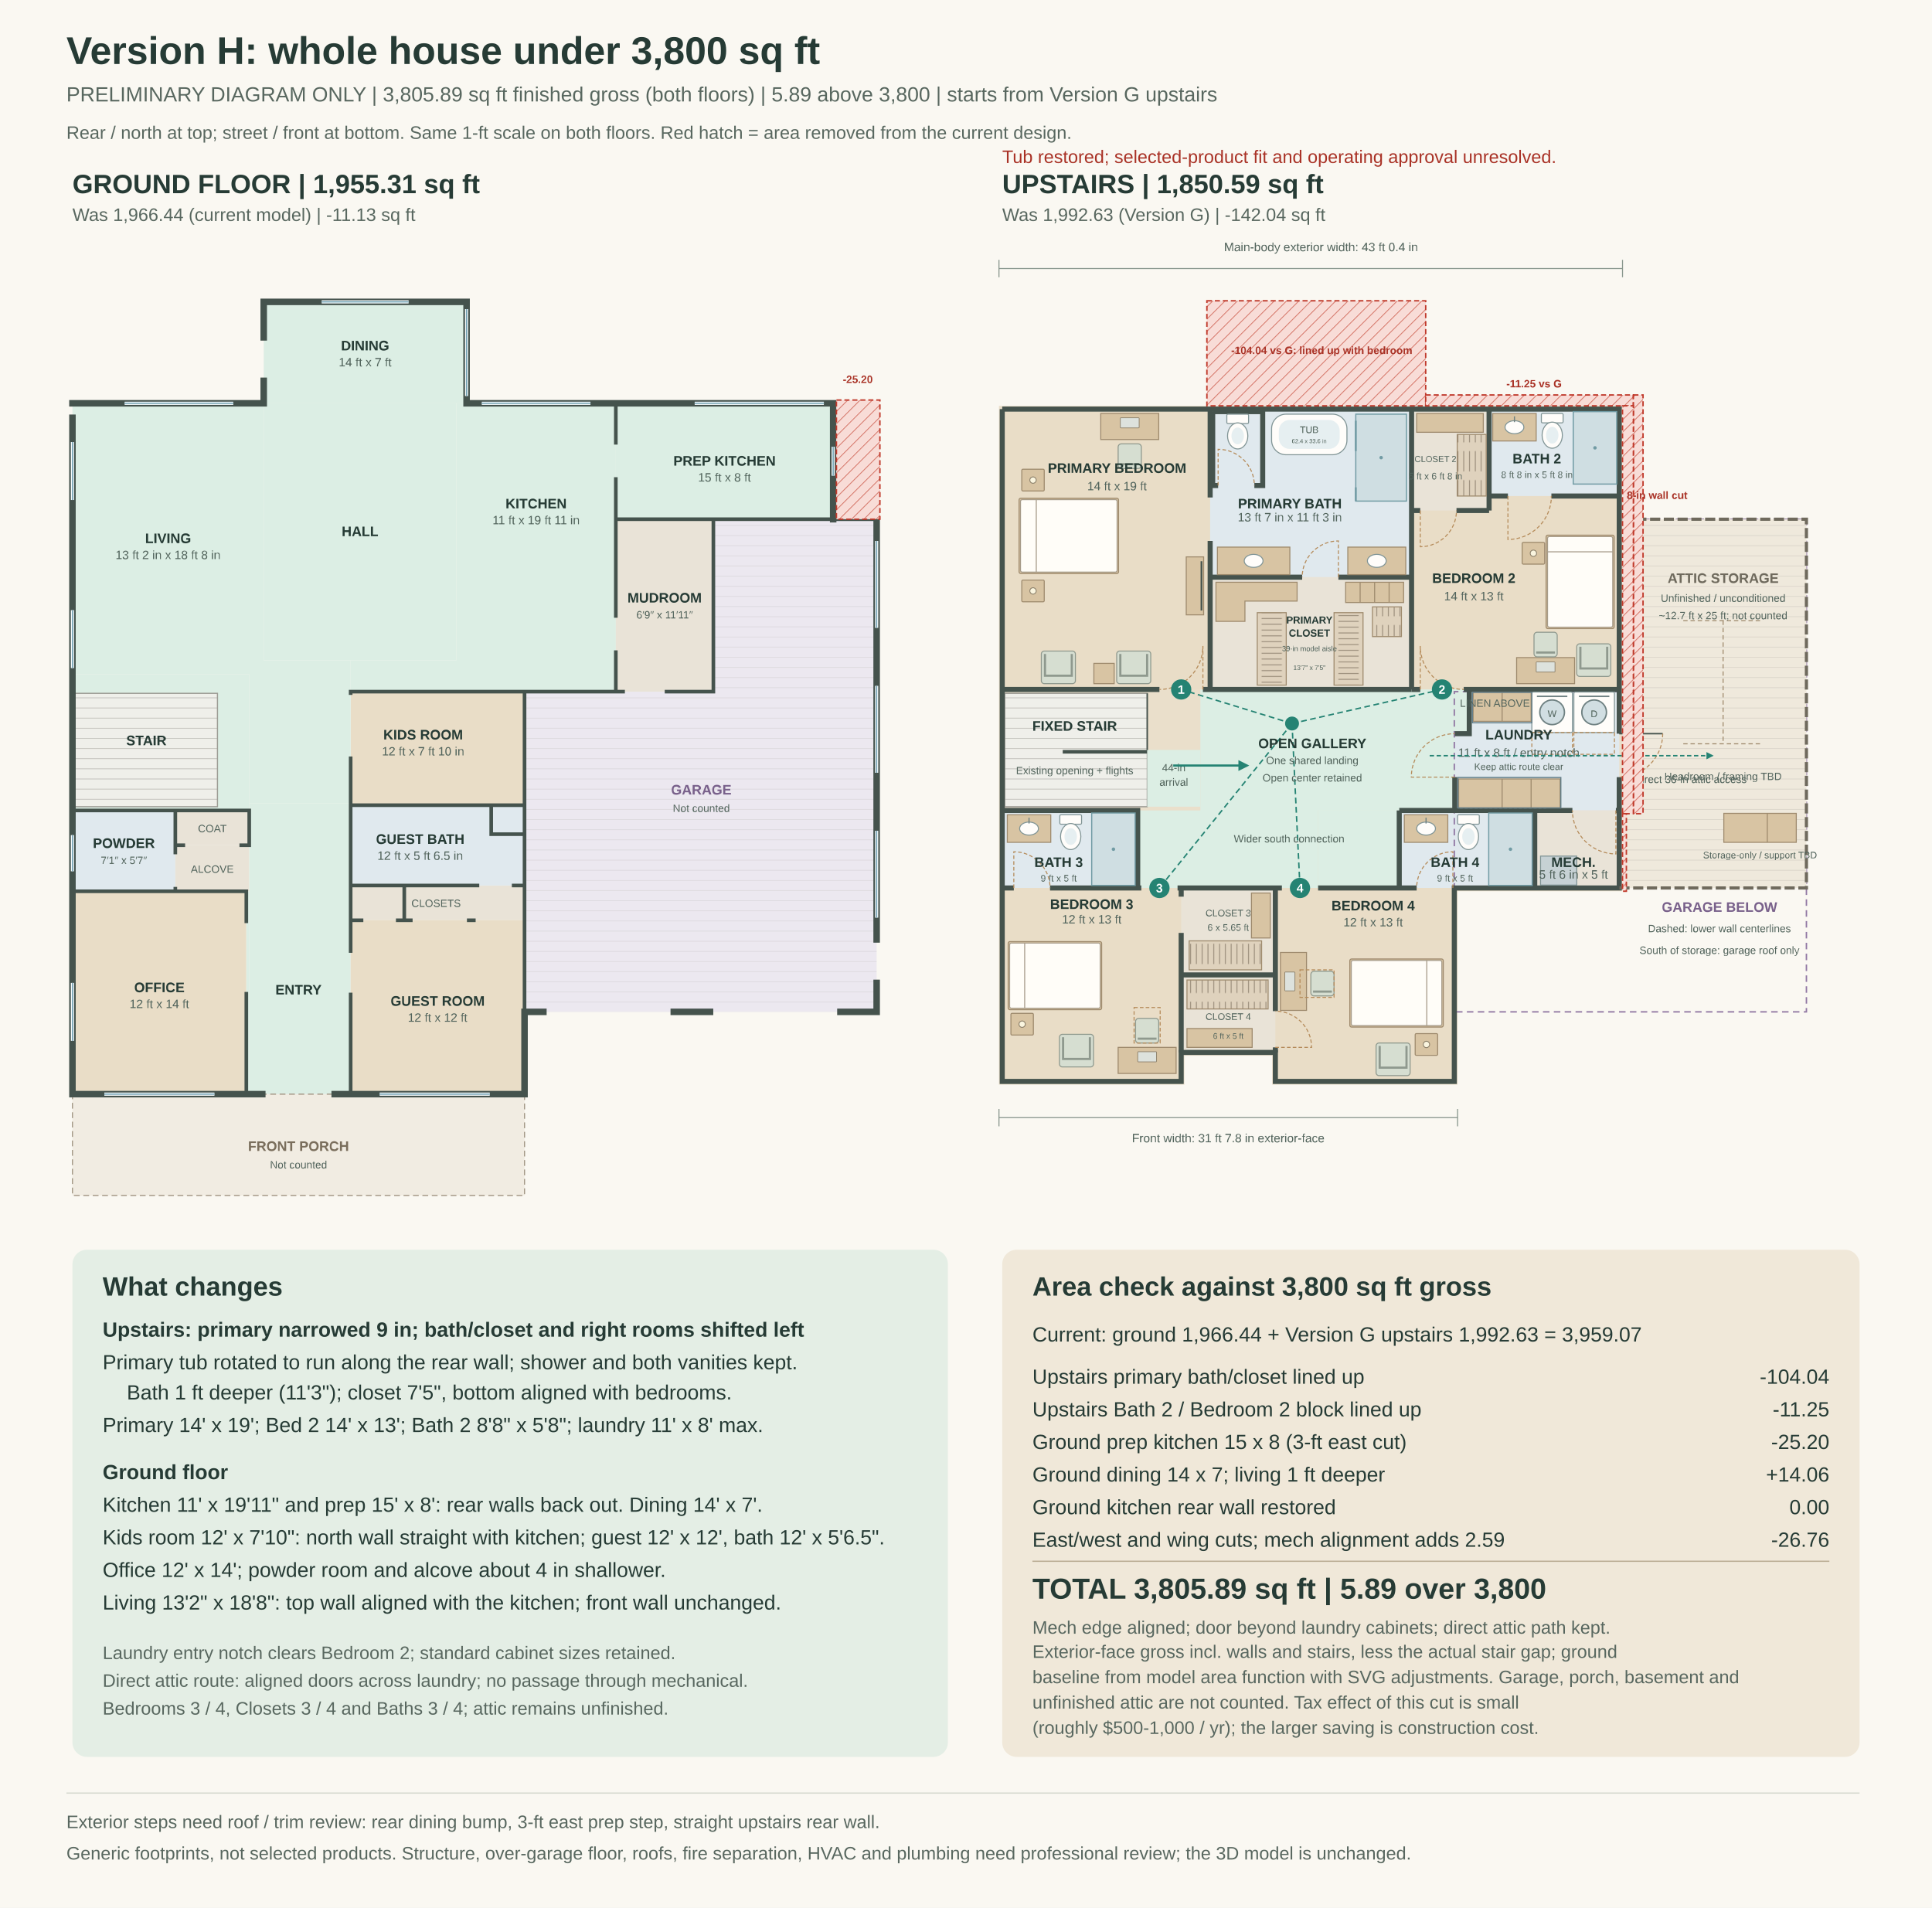
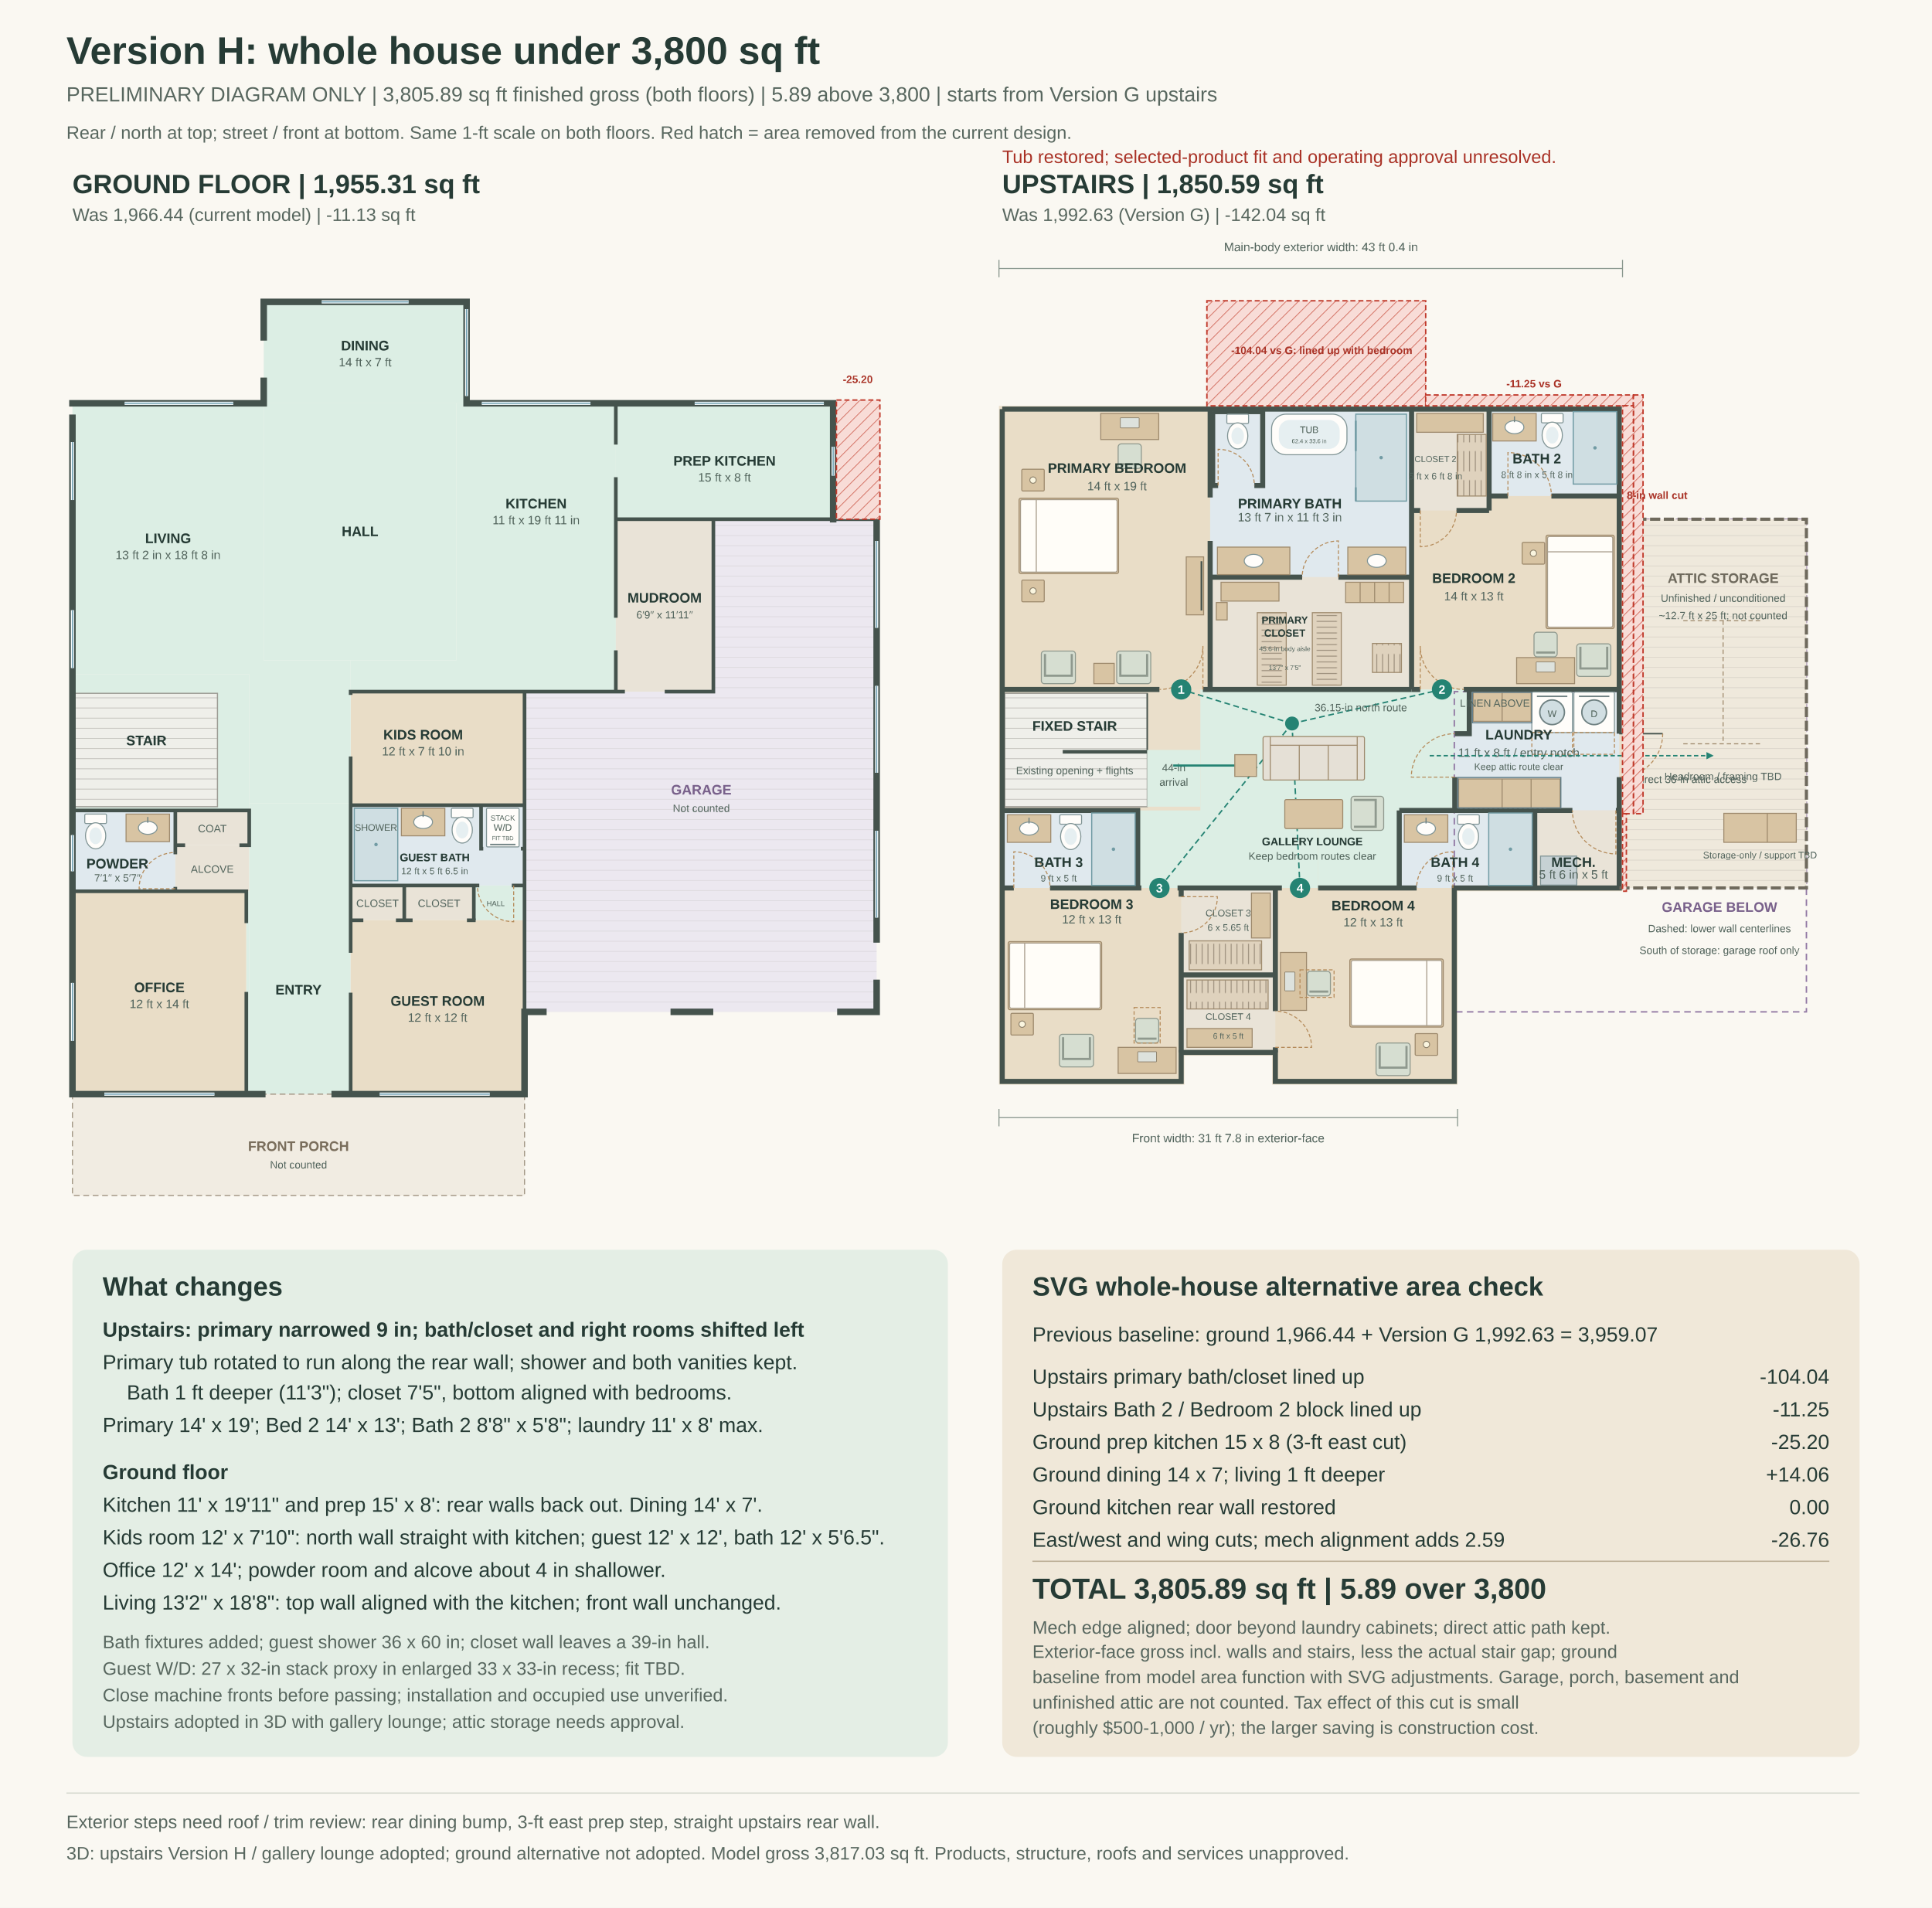
<svg xmlns="http://www.w3.org/2000/svg" width="1600" height="1580" viewBox="0 0 1600 1580" style="width:100%;height:auto;display:block" role="img" aria-labelledby="title desc">
  <defs>
    <pattern id="stairHatch" width="0.7" height="0.7" patternUnits="userSpaceOnUse">
      <path d="M0 0H0.7" stroke="#9c9b94" stroke-width="0.05" />
    </pattern>
    <marker id="arrow" viewBox="0 0 10 10" refX="8" refY="5" markerWidth="5" markerHeight="5" orient="auto-start-reverse">
      <path d="M0 0L10 5L0 10Z" fill="#258373" />
    </marker>
    <g id="nightstand">
      <rect width="1.55" height="1.5" rx=".08" class="cabinet" />
      <circle cx=".775" cy=".75" r=".22" fill="#faf5df" stroke="#8c806a" stroke-width=".06" />
    </g>
    <g id="desk">
      <rect width="4" height="1.8" class="cabinet" />
      <rect x="1.35" y=".3" width="1.3" height=".7" rx=".04" fill="#dde2dd" stroke="#8c806a" stroke-width=".05" />
    </g>
    <g id="desk-chair">
      <rect width="1.6" height="1.7" rx=".22" class="seat" />
      <path d="M.15 1.4H1.45" stroke="#8f998e" stroke-width=".15" />
    </g>
    <g id="lounge">
      <rect width="2.35" height="2.25" rx=".2" class="seat" />
      <path d="M.25 .2V1.7H2.1V.2M.25 1.7H2.1" fill="none" stroke="#8f998e" stroke-width=".15" />
    </g>
    <g id="toilet">
      <rect x=".05" width="1.5" height=".65" rx=".08" class="fixture" />
      <ellipse cx=".8" cy="1.5" rx=".7" ry=".9" class="fixture" />
      <ellipse cx=".8" cy="1.5" rx=".43" ry=".58" fill="#e6eff1" />
    </g>
    <g id="vanity">
      <rect width="3" height="1.9" class="cabinet" />
      <ellipse cx="1.5" cy=".95" rx=".65" ry=".45" class="fixture" />
      <path d="M1.5 .2V.6" stroke="#6f8182" stroke-width=".08" />
    </g>
    <g id="machine">
      <rect width="2.8" height="2.8" rx=".1" class="fixture" />
      <circle cx="1.4" cy="1.4" r=".85" fill="#d1dee2" stroke="#6f8182" stroke-width=".1" />
      <path d="M.35 .3H2.45" stroke="#6f8182" stroke-width=".1" />
    </g>
    <pattern id="hanging" width=".4" height="2" patternUnits="userSpaceOnUse">
      <rect width=".4" height="2" fill="#dfd2bd" />
      <path d="M.2 .3V1.7" stroke="#a19481" stroke-width=".07" />
    </pattern>
    <pattern id="removedHatch" width="0.6" height="0.6" patternUnits="userSpaceOnUse" patternTransform="rotate(45)">
      <rect width="0.6" height="0.6" fill="#f8dcd7" />
      <path d="M0 0V0.6" stroke="#d98276" stroke-width="0.12" />
    </pattern>
    <style>
      text { font-family: Arial, Helvetica, sans-serif; fill: #263b35; }
      .heading { font-size: 32px; font-weight: 700; }
      .sub { font-size: 17px; fill: #58675f; }
      .panel-heading { font-size: 22px; font-weight: 700; }
      .body { font-size: 17px; }
      .small { font-size: 15px; fill: #58675f; }
      .room { font-size: 0.95px; font-weight: 700; text-anchor: middle; }
      .size { font-size: 0.83px; text-anchor: middle; fill: #52645c; }
      .tiny { font-size: 0.73px; text-anchor: middle; fill: #52645c; }
      .wall { fill: none; stroke: #45534d; stroke-width: 0.35; stroke-linecap: butt; stroke-linejoin: miter; }
      .sightline { fill: none; stroke: #258373; stroke-width: 0.1; stroke-dasharray: 0.4 0.24; }
      .bed { fill: #fffdf8; stroke: #a69b89; stroke-width: 0.07; }
      .door-number { font-size: 0.85px; text-anchor: middle; fill: white; font-weight: 700; }
      .cabinet { fill: #d8c4a3; stroke: #9e8a6d; stroke-width: .07; }
      .seat { fill: #d6ded1; stroke: #8f998e; stroke-width: .07; }
      .fixture { fill: #fffdfa; stroke: #819596; stroke-width: .07; }
      .shower { fill: #cfdee2; stroke: #719ba4; stroke-width: .08; }
      .operation { fill: none; stroke: #b58b5a; stroke-width: .07; stroke-dasharray: .25 .15; }
      .furniture-note { font-size: .65px; text-anchor: middle; fill: #52645c; }
      .overhead { fill: none; stroke: #637e89; stroke-width: .09; stroke-dasharray: .2 .14; }
    </style>
  </defs>
  <rect width="1600" height="1580" fill="#faf8f2" />
  <text x="55" y="53" class="heading">Version H: whole house under 3,800 sq ft</text>
  <text x="55" y="84" class="sub">PRELIMINARY DIAGRAM ONLY | 3,805.89 sq ft finished gross (both floors) | 5.89 above 3,800 | starts from Version G upstairs</text>
  <text x="55" y="115" class="small">Rear / north at top; street / front at bottom. Same 1-ft scale on both floors. Red hatch = area removed from the current design.</text>
  <text x="60" y="160" class="panel-heading">GROUND FLOOR  |  1,955.31 sq ft</text>
  <text x="60" y="183" class="small">Was 1,966.44 (current model)  |  -11.13 sq ft</text>
  <text x="830" y="160" class="panel-heading">UPSTAIRS  |  1,850.59 sq ft</text>
  <text x="830" y="183" class="small">Was 1,992.63 (Version G)  |  -142.04 sq ft</text>
  <text x="830" y="135" class="small" style="fill:#a93226">Tub restored; selected-product fit and operating approval unresolved.</text>
  <g transform="translate(60 250) scale(12)">
    <path d="M-0.225 6.775H12.975V-0.225H27.425V6.775H52.725V14.775H55.725V49.225H31.425V54.904H-0.225Z" fill="none" />
    <rect x="0" y="7" width="13.2" height="18.7" fill="#dceee4" />
    <rect x="13.2" y="0" width="14" height="7" fill="#dceee4" />
    <rect x="13.2" y="7" width="13.3" height="17.737" fill="#dceee4" />
    <rect x="26.5" y="7" width="11" height="19.9" fill="#dceee4" />
    <rect x="37.5" y="7" width="15" height="8" fill="#dceee4" />
    <rect x="37.5" y="15" width="6.733" height="11.9" fill="#e9e3d7" />
    <rect x="19.2" y="26.9" width="12" height="7.837" fill="#e9ddc7" />
    <rect x="0" y="35.1" width="7.1" height="5.579" fill="#e0e9ee" />
    <rect x="7.1" y="35.1" width="5.1" height="2.4" fill="#e9e3d7" />
    <rect x="7.1" y="37.5" width="5.1" height="3.179" fill="#e9e3d7" />
    <rect x="0" y="40.679" width="12" height="14" fill="#e9ddc7" />
    <rect x="12" y="40.679" width="0.2" height="14" fill="#dceee4" />
    <rect x="12.2" y="34.6" width="7" height="20.079" fill="#dceee4" />
-     <rect x="19.2" y="40.279" width="12" height="2.4" fill="#e9e3d7" />
+     <rect x="19.2" y="40.279" width="8.5" height="2.4" fill="#e9e3d7" />
+     <rect id="guest-bath-hall-floor" x="27.7" y="40.279" width="3.5" height="2.4" fill="#dceee4" />
    <rect x="19.2" y="34.737" width="12" height="5.543" fill="#e0e9ee" />
    <rect x="19.2" y="42.679" width="12" height="12" fill="#e9ddc7" />
    <path d="M44.233 15H55.5V49H31.2V26.9H44.233Z" fill="#ece8f0" />
    <path d="M44.233 15H55.5V49H31.2V26.9H44.233Z" fill="url(#stairHatch)" opacity=".35" />
    <rect x="0" y="54.679" width="31.2" height="7" fill="#f1ece2" stroke="#a69b89" stroke-width=".08" stroke-dasharray=".4 .25" />
    <rect x="19.2" y="24.737" width="12" height="2.163" fill="#dceee4" />
    <rect x="0" y="25.7" width="12.2" height="9.4" fill="#dceee4" />
    <rect x="12.2" y="24.737" width="7.0" height="9.863" fill="#dceee4" />
    <rect x="0.175" y="27.017" width="9.833" height="7.825" fill="#efefea" stroke="#9c9b94" stroke-width="0.08" />
    <rect x="0.175" y="27.017" width="9.833" height="7.825" fill="url(#stairHatch)" />
    <path d="M0 7L13.2 7M13.2 0L13.2 2.45M13.2 5.45L13.2 7M13.2 0L27.2 0M27.2 0L27.2 7M27.2 7L52.5 7M52.5 7L52.5 15M55.5 15L55.5 44M55.5 47L55.5 49M31.2 49L32.5 49M41.5 49L44 49M53 49L55.5 49M31.2 49L31.2 54.679M0 8L0 54.679M0 54.679L13.1 54.679M18.1 54.679L31.2 54.679" fill="none" stroke="#45534d" stroke-width=".45" stroke-linecap="square" />
-     <path d="M19.2 26.9L37.5 26.9M19.2 26.9L19.2 27M19.2 31.5L19.2 34.737M0 35.1L12.2 35.1M7.1 35.1L7.1 38M7.1 40.5L7.1 40.679M7.1 37.5L7.65 37.5M11.65 37.5L12.2 37.5M12.2 35.1L12.2 37.5M12 40.679L12 42.75M12 47.75L12 54.679M0 40.679L12 40.679M19.2 34.737L31.2 34.737M19.2 34.737L19.2 44.8M19.2 47.8L19.2 54.679M19.2 42.679L19.95 42.679M22.45 42.679L23.35 42.679M27.35 42.679L27.7 42.679M22.9 40.279L22.9 42.679M19.2 40.279L27.95 40.279M30.45 40.279L31.2 40.279M28.9 34.737L28.9 36.737M28.9 36.737L31.2 36.737M31.2 34.6L31.2 49M31.2 26.9L31.2 34.6M37.5 7L37.5 9.725M37.5 12.225L37.5 21.675M37.5 24.175L37.5 25.3M37.5 25.3L37.5 26.9M37.5 15L44.233 15M44.233 15L55.5 15M44.233 15L44.233 26.9M37.5 26.9L38 26.9M41 26.9L44.233 26.9M52.5 15L55.5 15" fill="none" stroke="#45534d" stroke-width=".25" stroke-linecap="square" />
+     <path d="M19.2 26.9L37.5 26.9M19.2 26.9L19.2 27M19.2 31.5L19.2 34.737M0 35.1L12.2 35.1M7.1 35.1L7.1 38M7.1 40.5L7.1 40.679M7.1 37.5L7.65 37.5M11.65 37.5L12.2 37.5M12.2 35.1L12.2 37.5M12 40.679L12 42.75M12 47.75L12 54.679M0 40.679L12 40.679M19.2 34.737L31.2 34.737M19.2 34.737L19.2 44.8M19.2 47.8L19.2 54.679M19.2 42.679L19.95 42.679M22.45 42.679L23.35 42.679M27.35 42.679L27.7 42.679M22.9 40.279L22.9 42.679M19.2 40.279L27.95 40.279M30.45 40.279L31.2 40.279M31.2 34.6L31.2 49M31.2 26.9L31.2 34.6M37.5 7L37.5 9.725M37.5 12.225L37.5 21.675M37.5 24.175L37.5 25.3M37.5 25.3L37.5 26.9M37.5 15L44.233 15M44.233 15L55.5 15M44.233 15L44.233 26.9M37.5 26.9L38 26.9M41 26.9L44.233 26.9M52.5 15L55.5 15" fill="none" stroke="#45534d" stroke-width=".25" stroke-linecap="square" />
+     <path id="guest-closet-right-wall" d="M27.7 40.279V42.679" fill="none" stroke="#45534d" stroke-width=".25" />
+     <path id="guest-laundry-walls" d="M28.2 34.737V37.737H28.35M30.95 37.737H31.2" fill="none" stroke="#45534d" stroke-width=".25" />
    <path d="M3.6 7L11.1 7M17.2 0L23.2 0M27.2 0.5L27.2 6.5M28.25 7L35.75 7M42.942 7L51.858 7M52.5 10L52.5 12M55.5 16.5L55.5 22.5M55.5 26.5L55.5 32.5M55.5 36.5L55.5 42.5M0 36.8L0 39.3M0 47L0 51M0 9.675L0 13.675M0 21.275L0 25.275M2.2 54.679L9.8 54.679M21.2 54.679L28.8 54.679" fill="none" stroke="#f6fbfd" stroke-width=".22" />
    <path d="M3.6 7L11.1 7M17.2 0L23.2 0M27.2 0.5L27.2 6.5M28.25 7L35.75 7M42.942 7L51.858 7M52.5 10L52.5 12M55.5 16.5L55.5 22.5M55.5 26.5L55.5 32.5M55.5 36.5L55.5 42.5M0 36.8L0 39.3M0 47L0 51M0 9.675L0 13.675M0 21.275L0 25.275M2.2 54.679L9.8 54.679M21.2 54.679L28.8 54.679" fill="none" stroke="#6f9fb1" stroke-width=".08" />
    <text x="6.600" y="16.650" class="room">LIVING</text>
    <text x="6.600" y="17.750" class="size">13 ft 2 in x 18 ft 8 in</text>
    <text x="20.200" y="3.350" class="room">DINING</text>
    <text x="20.200" y="4.450" class="size">14 ft x 7 ft</text>
    <text x="19.850" y="16.168" class="room">HALL</text>
    <text x="32.000" y="14.250" class="room">KITCHEN</text>
    <text x="32.000" y="15.350" class="size">11 ft x 19 ft 11 in</text>
    <text x="45.000" y="11.300" class="room">PREP KITCHEN</text>
    <text x="45.000" y="12.400" class="size">15 ft x 8 ft</text>
    <text x="40.867" y="20.750" class="room">MUDROOM</text>
    <text x="40.867" y="21.850" class="tiny">6′9″ x 11′11″</text>
+     <g id="ground-bath-fixtures">
+       <g data-room="powder" data-item="Toilet">
+         <use href="#toilet" x=".8" y="35.35" />
+       </g>
+       <g data-room="powder" data-item="36-inch vanity">
+         <use href="#vanity" x="3.7" y="35.35" />
+       </g>
+       <g data-room="guestBath" data-item="36 by 60 inch shower">
+         <rect x="19.45" y="34.95" width="3" height="5" class="shower" />
+         <circle cx="20.95" cy="37.45" r=".12" fill="#719ba4" />
+         <text x="20.95" y="36.5" class="furniture-note">SHOWER</text>
+       </g>
+       <g data-room="guestBath" data-item="36-inch vanity">
+         <use href="#vanity" x="22.7" y="34.95" />
+       </g>
+       <g data-room="guestBath" data-item="Toilet">
+         <use href="#toilet" x="26.1" y="34.95" />
+       </g>
+       <g data-room="guestLaundry" data-item="27 by 32 inch washer dryer stack" data-approval-required="true">
+         <rect x="28.575" y="34.95" width="2.25" height="2.667" rx=".08" class="fixture" />
+         <path d="M28.825 37.45H30.575" stroke="#6f8182" stroke-width=".1" />
+         <text x="29.7" y="35.8" class="furniture-note" style="font-size:.52px">STACK</text>
+         <text x="29.7" y="36.5" class="furniture-note">W/D</text>
+         <text x="29.7" y="37.15" class="furniture-note" style="font-size:.4px">FIT TBD</text>
+       </g>
+     </g>
+     <g id="ground-bath-door-sweeps">
+       <path id="powder-door-sweep" data-width-inches="30" data-height-inches="96" d="M7.1 40.5H4.6A2.5 2.5 0 0 1 7.1 38" class="operation" />
+       <path id="guest-bath-door-sweep" data-width-inches="30" data-height-inches="96" d="M30.45 40.279V42.779A2.5 2.5 0 0 1 27.95 40.279" class="operation" />
+     </g>
    <text x="24.200" y="30.200" class="room">KIDS ROOM</text>
    <text x="24.200" y="31.300" class="size">12 ft x 7 ft 10 in</text>
-     <text x="3.550" y="37.690" class="room">POWDER</text>
-     <text x="3.550" y="38.790" class="tiny">7′1″ x 5′7″</text>
+     <text x="3.1" y="39.1" class="room">POWDER</text>
+     <text x="3.1" y="40" class="tiny">7′1″ x 5′7″</text>
    <text x="6.000" y="47.640" class="room">OFFICE</text>
    <text x="6.000" y="48.740" class="size">12 ft x 14 ft</text>
    <text x="15.600" y="47.800" class="room">ENTRY</text>
-     <text x="24.000" y="37.408" class="room">GUEST BATH</text>
-     <text x="24.000" y="38.508" class="size">12 ft x 5 ft 6.5 in</text>
+     <text x="25" y="38.6" class="room" style="font-size:.75px">GUEST BATH</text>
+     <text x="25" y="39.5" class="size" style="font-size:.65px">12 ft x 5 ft 6.5 in</text>
    <text x="25.200" y="48.579" class="room">GUEST ROOM</text>
    <text x="25.200" y="49.679" class="size">12 ft x 12 ft</text>
    <text x="9.65" y="36.6" class="tiny">COAT</text>
    <text x="9.65" y="39.4" class="tiny">ALCOVE</text>
-     <text x="25.1" y="41.758" class="tiny">CLOSETS</text>
+     <text x="21.05" y="41.758" class="tiny">CLOSET</text>
+     <text x="25.3" y="41.758" class="tiny">CLOSET</text>
+     <text x="29.2" y="41.7" class="furniture-note" style="font-size:.5px">HALL</text>
    <text x="5.1" y="30.6" class="room">STAIR</text>
    <text x="43.4" y="34" class="room" style="fill:#79618b">GARAGE</text>
    <text x="43.4" y="35.2" class="tiny">Not counted</text>
    <text x="15.6" y="58.6" class="room" style="fill:#7a6e5c">FRONT PORCH</text>
    <text x="15.6" y="59.8" class="tiny">Not counted</text>
    <g id="ground-removed" fill="url(#removedHatch)" stroke="#c0392b" stroke-width=".1" stroke-dasharray=".35 .2">
      <rect x="52.725" y="6.775" width="3" height="8.225" />
    </g>
    <text x="54.2" y="5.6" class="tiny" style="fill:#a93226;font-weight:700">-25.20</text>
  </g>
  <g transform="translate(830 250) scale(12)">
    <path d="M-0.225 7.175H42.808V40.675H31.425V54.025H18.625V52.025H12.575V54.025H-0.225Z" fill="#eadfcb" />
    <path d="M13.675 26.75H32.25V35.1H21.8V40.45H9.35V35.1H13.675Z" fill="#dceee4" />
    <rect x="0" y="7.4" width="14.35" height="19.35" fill="#e9ddc7" />
    <rect x="14.35" y="7.4" width="13.9" height="11.6" fill="#e0e9ee" />
    <rect x="14.35" y="19" width="13.9" height="7.75" fill="#e9e3d7" />
    <rect x="28.25" y="13.4" width="14.333" height="13.35" fill="#e9ddc7" />
    <rect x="33.6" y="7.4" width="8.983" height="6" fill="#e0e9ee" />
    <rect x="28.25" y="7.4" width="5.35" height="7" fill="#e9e3d7" />
    <rect x="21.8" y="26.75" width="9.433" height="8.35" fill="#dceee4" />
    <path d="M32.233 26.75H42.583V35.1H31.233V29.8H32.233Z" fill="#e0e9ee" />
    <rect x="31.233" y="26.75" width="1" height="3.05" fill="#dceee4" />
    <rect x="0" y="35.1" width="9.35" height="5.35" fill="#e0e9ee" />
    <rect x="21.8" y="35.1" width="5.6" height="5.35" fill="#dceee4" />
    <rect x="27.4" y="35.1" width="9.35" height="5.35" fill="#e0e9ee" />
    <rect x="36.75" y="35.1" width="5.833" height="5.35" fill="#e9e3d7" />
    <rect x="0" y="40.45" width="12.35" height="13.35" fill="#e9ddc7" />
    <rect x="18.85" y="40.45" width="12.35" height="13.35" fill="#e9ddc7" />
    <rect x="12.35" y="40.45" width="6.5" height="6" fill="#e9e3d7" />
    <rect x="12.35" y="46.45" width="6.5" height="5.35" fill="#e9e3d7" />
    <g id="garage-below" fill="none" stroke="#9279a4" stroke-width=".1" stroke-dasharray=".45 .3">
      <path id="garage-footprint" d="M44.233 15H55.5V49H31.2V26.9H44.233Z" />
    </g>
    <rect x="0.175" y="27.017" width="9.833" height="7.825" fill="#efefea" stroke="#9c9b94" stroke-width="0.08" />
    <rect x="0.175" y="27.017" width="9.833" height="7.825" fill="url(#stairHatch)" />
    <rect x="4.175" y="30.925" width="5.833" height="0.25" fill="#45534d" />
    <rect x="10.008" y="30.925" width="3.667" height="3.917" fill="#dceee4" />
    <path d="M10.008 30.925V27.017" stroke="#45534d" stroke-width="0.1" />
    <text x="5" y="29.6" class="room">FIXED STAIR</text>
    <text x="5" y="32.6" class="tiny">Existing opening + flights</text>
    <text x="11.84" y="32.4" class="tiny">44-in</text>
    <text x="11.84" y="33.4" class="tiny">arrival</text>
    <path d="M11.8 32H16.9" fill="none" stroke="#258373" stroke-width="0.15" marker-end="url(#arrow)" />
    <path class="wall" d="M0 7.4H42.583V29.8M42.583 32.8V40.45H31.2V53.8H18.85V51.8H12.35V53.8H0V7.4" />
    <path class="wall" d="M0 26.75H10.85M13.85 26.75H14.35M14.35 7.4V13.5M14.35 16.5V26.75M14.35 19H20.7M23.2 19H28.25M14.35 26.75H28.25M28.25 7.4V26.75" />
    <path class="wall" d="M33.6 13.4H34.9M37.9 13.4H42.583M33.6 7.4V14.4M28.25 14.4H28.85M31.35 14.4H33.6" />
    <path class="wall" d="M28.25 26.75H28.85M31.85 26.75H42.583M32.233 26.75V29.8H31.233M31.233 32.8V35.1M36.75 35.1V40.45M27.4 35.1H39.35M42.35 35.1H42.583" />
    <path class="wall" d="M0 35.1H9.35V40.45M27.4 35.1V40.45M0 40.45H0.8M3.3 40.45H9.6M12.1 40.45H19.3M21.8 40.45H28.6M31.1 40.45H31.2" />
    <path class="wall" d="M12.35 40.45V41.05M12.35 43.55V51.8M12.35 46.45H18.85M18.85 40.45V48.95M18.85 51.45V51.8" />
    <g id="furnishings">
      <g data-room="primary" data-item="Queen bed frame">
        <rect x="1.161" y="13.55" width="6.867" height="5.2" rx=".12" class="cabinet" />
      </g>
      <g id="overhead-cabinets">
        <rect x="32.5" y="26.95" width="4" height="1.45" class="overhead" />
        <path d="M34.5 26.95V28.4" class="overhead" />
        <rect x="31.5" y="33.725" width="6" height="1.2" class="overhead" />
        <path d="M33.5 33.725V34.925M35.5 33.725V34.925" class="overhead" />
      </g>
      <g data-room="bed2" data-item="Full bed frame" transform="translate(-.75 0)">
        <rect x="38.283" y="16.1" width="4.7" height="6.45" rx=".12" class="cabinet" />
      </g>
      <g data-room="bed3" data-item="Full bed frame">
        <rect x=".411" y="44.15" width="6.45" height="4.7" rx=".12" class="cabinet" />
      </g>
      <g data-room="bed4" data-item="Full bed frame">
        <rect x="23.989" y="45.35" width="6.45" height="4.7" rx=".12" class="cabinet" />
      </g>
      <g data-room="primary" data-item="Nightstand 1">
        <use href="#nightstand" x="1.35" y="11.55" />
      </g>
      <g data-room="primary" data-item="Nightstand 2">
        <use href="#nightstand" x="1.35" y="19.2" />
      </g>
      <g data-room="bed2" data-item="Nightstand" transform="translate(-.75 0)">
        <use href="#nightstand" x="36.633" y="16.6" />
      </g>
      <g data-room="bed3" data-item="Nightstand">
        <use href="#nightstand" x=".6" y="49.1" />
      </g>
      <g data-room="bed4" data-item="Nightstand">
        <use href="#nightstand" x="28.5" y="50.5" />
      </g>
      <g data-room="primary" data-item="Writing desk">
        <use href="#desk" x="6.8" y="7.7" />
      </g>
      <g data-room="primary" data-item="Desk chair">
        <use href="#desk-chair" x="8" y="9.8" />
      </g>
      <g data-room="bed2" data-item="Writing desk" transform="translate(-.75 0)">
        <use href="#desk" x="36.25" y="24.55" />
      </g>
      <g data-room="bed2" data-item="Desk chair" transform="translate(-.75 0)">
        <use href="#desk-chair" x="37.45" y="22.8" />
      </g>
      <g data-room="bed3" data-item="Writing desk">
        <use href="#desk" x="8" y="51.45" />
      </g>
      <g data-room="bed3" data-item="Desk chair">
        <use href="#desk-chair" x="9.2" y="49.45" />
      </g>
      <g data-room="bed4" data-item="Writing desk" transform="translate(19.2 48.9) rotate(-90)">
        <use href="#desk" />
      </g>
      <g data-room="bed4" data-item="Desk chair">
-         <use href="#desk-chair" x="21.3" y="46.2" />
+         <use href="#desk-chair" x="21.05" y="46.2" />
      </g>
      <g data-room="primary" data-item="Sitting chair 1">
        <use href="#lounge" x="2.7" y="24.1" />
      </g>
      <g data-room="primary" data-item="Sitting chair 2">
        <use href="#lounge" x="7.9" y="24.1" />
      </g>
      <g data-room="primary" data-item="Side table">
        <rect x="6.325" y="24.95" width="1.4" height="1.4" class="cabinet" />
      </g>
      <g data-room="primary" data-item="Media console" transform="translate(-.75 0)">
        <rect x="13.45" y="17.6" width="1.2" height="4" class="cabinet" />
        <path d="M14.5 17.9V21.3" stroke="#45534d" stroke-width=".12" />
      </g>
      <g data-room="bed2" data-item="Reading chair" transform="translate(-.75 0)">
        <use href="#lounge" x="40.4" y="23.6" />
      </g>
      <g data-room="bed3" data-item="Reading chair">
        <use href="#lounge" x="3.95" y="50.55" />
      </g>
      <g data-room="bed4" data-item="Reading chair">
        <use href="#lounge" x="25.8" y="51.15" />
      </g>
      <g transform="translate(-.75 0)">
        <g data-room="primaryBath" data-item="Private WC enclosure">
          <path class="wall" d="M15.275 7.575H18.725V12.675H18.15M15.65 12.675H15.275V7.575" />
        </g>
        <g data-room="primaryBath" data-item="Toilet">
          <use href="#toilet" x="16.2" y="7.75" />
        </g>
        <g data-room="primaryBath" data-item="60-inch vanity">
          <rect x="15.6" y="16.925" width="5" height="1.9" class="cabinet" />
          <ellipse cx="18.1" cy="17.875" rx=".65" ry=".45" class="fixture" />
        </g>
        <g data-room="primaryBath" data-item="48-inch vanity">
          <rect x="24.6" y="16.925" width="4" height="1.9" class="cabinet" />
          <ellipse cx="26.6" cy="17.875" rx=".65" ry=".45" class="fixture" />
        </g>
        <g data-room="primaryBath" data-item="42 by 72 inch shower">
          <rect x="25.15" y="7.75" width="3.5" height="6" class="shower" />
          <circle cx="26.9" cy="10.75" r=".12" fill="#719ba4" />
          <path d="M25.15 8.2V10.3M25.15 12.8V13.75" stroke="#719ba4" stroke-width=".13" />
        </g>
        <g data-room="primaryBath" data-item="Freestanding tub">
          <rect x="19.34" y="7.75" width="5.2" height="2.8" rx="1" class="fixture" />
          <rect x="19.84" y="8.15" width="4.2" height="2" rx=".75" fill="#e6eff1" />
          <text x="21.94" y="9.05" class="furniture-note">TUB</text>
          <text x="21.94" y="9.75" class="furniture-note" style="font-size:.4px">62.4 x 33.6 in</text>
        </g>
        <g data-room="bath2" data-item="36 by 60 inch shower">
          <rect x="40.158" y="7.575" width="3" height="5" class="shower" />
          <circle cx="41.658" cy="10.075" r=".12" fill="#719ba4" />
        </g>
        <g data-room="bath2" data-item="36-inch vanity">
          <use href="#vanity" x="34.6" y="7.7" />
        </g>
        <g data-room="bath2" data-item="Toilet">
          <use href="#toilet" x="37.908" y="7.7" />
        </g>
      </g>
      <g data-room="bath3" data-item="36 by 60 inch shower">
        <rect x="6.175" y="35.275" width="3" height="5" class="shower" />
        <circle cx="7.675" cy="37.775" r=".12" fill="#719ba4" />
      </g>
      <g data-room="bath3" data-item="36-inch vanity">
        <use href="#vanity" x=".35" y="35.4" />
      </g>
      <g data-room="bath3" data-item="Toilet">
        <use href="#toilet" x="3.925" y="35.4" />
      </g>
      <g transform="translate(-.75 0)">
        <g data-room="bath4" data-item="36 by 60 inch shower">
          <rect x="34.325" y="35.275" width="3" height="5" class="shower" />
          <circle cx="35.825" cy="37.775" r=".12" fill="#719ba4" />
        </g>
        <g data-room="bath4" data-item="36-inch vanity">
          <use href="#vanity" x="28.5" y="35.4" />
        </g>
        <g data-room="bath4" data-item="Toilet">
          <use href="#toilet" x="32.125" y="35.4" />
        </g>
        <g data-room="primaryCloset" data-item="Long hang" transform="translate(18.35 26.45) rotate(-90)">
          <rect width="5" height="2" fill="url(#hanging)" stroke="#9e8a6d" stroke-width=".07" />
        </g>
-         <g data-room="primaryCloset" data-item="Double hang" transform="translate(25.65 21.45) rotate(90)">
+         <g data-room="primaryCloset" data-item="Double hang" transform="translate(24.15 21.45) rotate(90)">
          <rect width="5" height="2" fill="url(#hanging)" stroke="#9e8a6d" stroke-width=".07" />
        </g>
        <g data-room="primaryCloset" data-item="Drawer bank">
          <rect x="24.45" y="19.35" width="4" height="1.4" class="cabinet" />
          <path d="M25.45 19.35V20.75M26.45 19.35V20.75M27.45 19.35V20.75" stroke="#9e8a6d" stroke-width=".07" />
        </g>
        <g data-room="primaryCloset" data-item="Return hanging">
-           <rect x="26.3" y="21.05" width="2" height="2.05" fill="url(#hanging)" stroke="#9e8a6d" stroke-width=".07" />
+           <rect x="26.3" y="23.575" width="2" height="2" fill="url(#hanging)" stroke="#9e8a6d" stroke-width=".07" />
        </g>
        <g data-room="primaryCloset" data-item="Wraparound shelves">
-           <path d="M15.5 19.35H21.1V20.65H17.5V22.05H15.5Z" class="cabinet" />
+           <rect x="15.85" y="19.35" width="4" height="1.3" class="cabinet" />
+           <rect x="15.525" y="20.75" width=".75" height="1.2" class="cabinet" />
        </g>
        <g data-room="closet2" data-item="Single-sided double hang">
          <rect x="32.15" y="9.15" width="2" height="4.25" fill="url(#hanging)" stroke="#9e8a6d" stroke-width=".07" />
        </g>
        <g data-room="closet2" data-item="North shelves and drawers">
          <rect x="29.35" y="7.7" width="4.6" height="1.3" class="cabinet" />
        </g>
      </g>
      <g data-room="closet3" data-item="Double hang">
        <rect x="12.9" y="44.1" width="5" height="2" fill="url(#hanging)" stroke="#9e8a6d" stroke-width=".07" />
      </g>
      <g data-room="closet3" data-item="Shelves and drawers">
        <rect x="17.2" y="40.8" width="1.3" height="3.1" class="cabinet" />
      </g>
      <g data-room="closet4" data-item="Double hang">
        <rect x="12.75" y="46.8" width="5.6" height="2" fill="url(#hanging)" stroke="#9e8a6d" stroke-width=".07" />
      </g>
      <g data-room="closet4" data-item="Shelves and drawers">
        <rect x="12.75" y="50.15" width="4.5" height="1.3" class="cabinet" />
      </g>
      <g transform="translate(-.75 0)">
        <g data-room="laundry" data-item="Washer">
          <use href="#machine" x="37.3" y="26.925" />
        </g>
        <g data-room="laundry" data-item="Dryer">
          <use href="#machine" x="40.2" y="26.925" />
        </g>
        <g data-room="laundry" data-item="North two 24-inch bases">
          <rect x="33.25" y="26.95" width="4" height="2" class="cabinet" />
          <path d="M35.25 26.95V28.95" stroke="#9e8a6d" stroke-width=".07" />
        </g>
        <g data-room="laundry" data-item="South 36 24 24 inch bases">
          <rect x="32.25" y="32.925" width="7" height="2" class="cabinet" />
          <path d="M35.25 32.925V34.925M37.25 32.925V34.925" stroke="#9e8a6d" stroke-width=".07" />
        </g>
        <g data-room="mechanical" data-item="Equipment reservation">
          <rect x="37.9" y="38.25" width="2.5" height="2" fill="#c6d1d4" stroke="#819596" stroke-width=".07" />
        </g>
      </g>
    </g>
    <g id="laundry-countertops">
      <rect x="32.45" y="26.95" width="4.1" height="2.1" fill="none" stroke="#637e89" stroke-width=".08" />
      <rect x="31.45" y="32.825" width="7.1" height="2.1" fill="none" stroke="#637e89" stroke-width=".08" />
    </g>
    <g id="operating-envelopes">
      <rect x="9.1" y="48.7" width="1.8" height="2.45" class="operation" />
      <rect x="20.55" y="46.1" width="2.35" height="1.9" class="operation" />
      <g transform="translate(-.75 0)">
        <rect x="37.3" y="29.725" width="2.8" height="1.5" class="operation" />
        <rect x="40.2" y="29.725" width="2.8" height="1.5" class="operation" />
-         <path id="bath2-door-sweep" d="M35.65 13.4V16.4A3 3 0 0 0 38.65 13.4" class="operation" />
+         <path id="bath2-door-sweep" d="M35.65 13.4V10.4A3 3 0 0 1 38.65 13.4" class="operation" />
        <path id="closet2-door-sweep" d="M29.6 14.4V16.9A2.5 2.5 0 0 0 32.1 14.4" class="operation" />
        <path id="laundry-door-sweep" data-width-inches="36" data-height-inches="96" d="M31.983 32.8H28.983A3 3 0 0 1 31.983 29.8" class="operation" />
        <path id="primary-closet-door-sweep" d="M23.95 19V16.5A2.5 2.5 0 0 0 21.45 19" class="operation" />
        <path id="mechanical-door-sweep" data-width-inches="36" data-height-inches="96" d="M43.1 35.1V38.1A3 3 0 0 1 40.1 35.1" class="operation" />
        <path id="primary-wc-door-sweep" d="M15.65 12.675V10.175A2.5 2.5 0 0 1 18.15 12.675" class="operation" />
      </g>
      <path id="primary-bedroom-door-sweep" data-width-inches="36" data-height-inches="96" d="M13.85 26.75V23.75A3 3 0 0 1 10.85 26.75" class="operation" />
      <path id="bedroom2-door-sweep" data-width-inches="36" data-height-inches="96" d="M28.85 26.75V23.75A3 3 0 0 0 31.85 26.75" class="operation" />
      <path d="M.8 40.45V37.95A2.5 2.5 0 0 1 3.3 40.45M31.1 40.45V37.95A2.5 2.5 0 0 0 28.6 40.45" class="operation" />
+       <path id="closet3-door-sweep" d="M12.35 41.05H14.85A2.5 2.5 0 0 1 12.35 43.55" class="operation" />
      <path id="closet4-door-sweep" d="M18.85 51.45H21.35A2.5 2.5 0 0 0 18.85 48.95" class="operation" />
    </g>
    <rect x="1.261" y="13.65" width="6.667" height="5" rx="0.12" class="bed" />
    <path d="M2.35 13.65V18.65" stroke="#a69b89" stroke-width="0.07" />
    <rect x="37.633" y="16.2" width="4.5" height="6.25" rx="0.12" class="bed" />
    <path d="M37.633 17.25H42.133" stroke="#a69b89" stroke-width="0.07" />
    <rect x="0.511" y="44.25" width="6.25" height="4.5" rx="0.12" class="bed" />
    <path d="M1.55 44.25V48.75" stroke="#a69b89" stroke-width="0.07" />
    <rect x="24.089" y="45.45" width="6.25" height="4.5" rx="0.12" class="bed" />
    <path d="M29.3 45.45V49.95" stroke="#a69b89" stroke-width="0.07" />
    <text x="7.925" y="11.8" class="room">PRIMARY BEDROOM</text>
    <text x="7.925" y="13" class="size">14 ft x 19 ft</text>
    <g transform="translate(-.75 0)">
      <text x="20.6" y="14.25" class="room">PRIMARY BATH</text>
      <text x="20.6" y="15.15" class="size">13 ft 7 in x 11 ft 3 in</text>
-       <text x="21.95" y="22.2" class="room" style="font-size:.7px">PRIMARY</text>
-       <text x="21.95" y="23.1" class="room" style="font-size:.7px">CLOSET</text>
-       <text x="21.95" y="24.1" class="furniture-note" style="font-size:.5px">39-in model aisle</text>
-       <text x="21.95" y="25.4" class="furniture-note" style="font-size:.45px">13'7" x 7'5"</text>
+       <text x="20.25" y="22.2" class="room" style="font-size:.7px">PRIMARY</text>
+       <text x="20.25" y="23.1" class="room" style="font-size:.7px">CLOSET</text>
+       <text x="20.25" y="24.1" class="furniture-note" style="font-size:.45px">45.6-in body aisle</text>
+       <text x="20.25" y="25.4" class="furniture-note" style="font-size:.45px">13'7" x 7'5"</text>
      <text x="37.65" y="11.15" class="room">BATH 2</text>
      <text x="37.65" y="12.15" class="furniture-note">8 ft 8 in x 5 ft 8 in</text>
      <text x="30.65" y="11.05" class="furniture-note" style="font-size:.6px">CLOSET 2</text>
      <text x="30.65" y="12.25" class="furniture-note">5 ft x 6 ft 8 in</text>
      <text x="33.3" y="19.4" class="room">BEDROOM 2</text>
      <text x="33.3" y="20.6" class="size">14 ft x 13 ft</text>
      <text x="36.4" y="30.2" class="room">LAUNDRY</text>
      <text x="36.4" y="31.4" class="size">11 ft x 8 ft / entry notch</text>
      <text x="36.4" y="32.3" class="furniture-note">Keep attic route clear</text>
      <text x="38.7" y="28.65" class="furniture-note">W</text>
      <text x="41.6" y="28.65" class="furniture-note">D</text>
      <text x="40.175" y="39" class="room">MECH.</text>
      <text x="40.175" y="39.8" class="size">5 ft 6 in x 5 ft</text>
      <text x="34.75" y="27.95" class="tiny">LINEN ABOVE</text>
    </g>
    <text x="3.9" y="39" class="room">BATH 3</text>
    <text x="3.9" y="40" class="furniture-note">9 ft x 5 ft</text>
    <text x="31.25" y="39" class="room">BATH 4</text>
    <text x="31.25" y="40" class="furniture-note">9 ft x 5 ft</text>
    <text x="6.18" y="41.9" class="room">BEDROOM 3</text>
    <text x="6.18" y="42.9" class="size">12 ft x 13 ft</text>
    <text x="25.6" y="42" class="room">BEDROOM 4</text>
    <text x="25.6" y="43.1" class="size">12 ft x 13 ft</text>
    <text x="15.6" y="42.4" class="furniture-note">CLOSET 3</text>
    <text x="15.6" y="43.4" class="furniture-note">6 x 5.65 ft</text>
    <text x="15.6" y="49.55" class="furniture-note">CLOSET 4</text>
    <text x="15.6" y="50.85" class="furniture-note" style="font-size:.55px">6 ft x 5 ft</text>
    <path class="sightline" d="M20 29.1L12.35 26.75M20 29.1L30.35 26.75M20 29.1L10.85 40.45M20 29.1L20.55 40.45" />
    <circle cx="20" cy="29.1" r="0.48" fill="#258373" />
-     <text x="21.4" y="30.8" class="room">OPEN GALLERY</text>
-     <text x="21.4" y="31.9" class="tiny">One shared landing</text>
-     <text x="19.8" y="37.3" class="tiny">Wider south connection</text>
-     <text x="21.4" y="33.1" class="tiny">Open center retained</text>
+     <g id="gallery-lounge">
+       <g data-room="gallery" data-item="84 by 36 inch couch">
+         <rect x="18" y="30" width="7" height="3" rx=".12" fill="#e5e0d6" stroke="#9e8a6d" stroke-width=".07" />
+         <path d="M18.5 30V33M24.5 30V33M18.5 30.6H24.5M20.5 30.6V33M22.5 30.6V33" fill="none" stroke="#9e8a6d" stroke-width=".07" />
+       </g>
+       <g data-room="gallery" data-item="48 by 24 inch coffee table">
+         <rect x="19.5" y="34.35" width="4" height="2" rx=".1" class="cabinet" />
+       </g>
+       <g data-room="gallery" data-item="Armchair" transform="translate(25.2 35.3) rotate(-90)">
+         <use href="#lounge" x="-1.175" y="-1.125" />
+       </g>
+       <g data-room="gallery" data-item="18-inch side table">
+         <rect x="16.05" y="31.25" width="1.5" height="1.5" class="cabinet" />
+       </g>
+     </g>
+     <text x="24.75" y="28.25" class="tiny">36.15-in north route</text>
+     <text x="21.4" y="37.5" class="room" style="font-size:.75px">GALLERY LOUNGE</text>
+     <text x="21.4" y="38.5" class="tiny">Keep bedroom routes clear</text>
    <g fill="#258373">
      <circle cx="12.35" cy="26.75" r="0.7" />
      <circle cx="30.35" cy="26.75" r="0.7" />
      <circle cx="10.85" cy="40.45" r="0.7" />
      <circle cx="20.55" cy="40.45" r="0.7" />
    </g>
    <text x="12.35" y="27.05" class="door-number">1</text>
    <text x="30.35" y="27.05" class="door-number">2</text>
    <text x="10.85" y="40.75" class="door-number">3</text>
    <text x="20.55" y="40.75" class="door-number">4</text>
    <path d="M-0.225 56.3H31.425M-0.225 55.7V56.9M31.425 55.7V56.9" fill="none" stroke="#88968d" stroke-width="0.07" />
    <text x="15.6" y="58" class="size">Front width: 31 ft 7.8 in exterior-face</text>
    <path d="M-0.225 -2.3H42.808M-0.225 -2.9V-1.7M42.808 -2.9V-1.7" fill="none" stroke="#88968d" stroke-width="0.07" />
    <text x="22" y="-3.5" class="size">Main-body exterior width: 43 ft 0.4 in</text>
    <g id="attic-storage" data-area-counted="false">
      <path d="M42.808 15H55.5V40.45H42.808Z" fill="#efe9dc" />
      <path d="M42.808 15H55.5V40.45H42.808Z" fill="url(#stairHatch)" opacity=".45" />
      <path d="M42.808 15H55.5V40.45H42.583" fill="none" stroke="#6f6a5d" stroke-width=".22" stroke-dasharray=".7 .25" />
      <path d="M49.75 22V30.5M47 22H52.5M47 30.5H52.5" fill="none" stroke="#9e8a6d" stroke-width=".07" stroke-dasharray=".3 .2" />
    </g>
    <text x="49.75" y="19.4" class="room" style="fill:#6f6a5d">ATTIC STORAGE</text>
    <text x="49.75" y="20.7" class="tiny">Unfinished / unconditioned</text>
    <text x="49.75" y="21.9" class="tiny">~12.7 ft x 25 ft; not counted</text>
    <text x="49.75" y="33" class="tiny">Headroom / framing TBD</text>
    <g id="attic-storage-door" data-width-inches="36" data-height-inches="96">
      <path d="M42.583 29.8H45.583" fill="none" stroke="#45534d" stroke-width=".1" />
      <path d="M45.583 29.8A3 3 0 0 1 42.583 32.8" class="operation" />
      <text x="47.5" y="33.2" class="tiny">Direct 36-in attic access</text>
    </g>
    <g data-room="attic" data-item="Relocated 36 and 24 inch bases" data-use="storage-only" data-approval-required="true">
      <rect x="49.8" y="35.3" width="5" height="2" class="cabinet" />
      <path d="M52.8 35.3V37.3" stroke="#9e8a6d" stroke-width=".07" />
      <text x="52.3" y="38.4" class="furniture-note">Storage-only / support TBD</text>
    </g>
    <path id="attic-access-route" d="M29.5 31.32H49" fill="none" stroke="#258373" stroke-width=".1" stroke-dasharray=".3 .18" marker-end="url(#arrow)" />
    <text x="49.5" y="42.1" class="room" style="fill:#79618b">GARAGE BELOW</text>
    <text x="49.5" y="43.5" class="tiny">Dashed: lower wall centerlines</text>
    <text x="49.5" y="45" class="tiny">South of storage: garage roof only</text>
    <g id="upstairs-removed" fill="url(#removedHatch)" stroke="#c0392b" stroke-width=".1" stroke-dasharray=".35 .2">
      <rect x="14.125" y="-0.075" width="15.1" height="7.25" />
      <rect x="29.225" y="6.425" width="14.333" height="0.75" />
      <rect x="43.558" y="6.425" width="0.667" height="28.9" />
      <rect x="42.808" y="7.175" width="0.75" height="28.15" />
      <rect x="42.808" y="35.325" width="0.267" height="5.35" />
    </g>
    <text x="22.05" y="3.6" class="tiny" style="fill:#a93226;font-weight:700">-104.04 vs G: lined up with bedroom</text>
    <text x="36.7" y="5.9" class="tiny" style="fill:#a93226;font-weight:700">-11.25 vs G</text>
    <text x="45.2" y="13.6" class="tiny" style="fill:#a93226;font-weight:700">8-in wall cut</text>
  </g>
  <g transform="translate(60 1035)">
    <rect width="725" height="420" rx="12" fill="#e4eee5" />
    <text x="25" y="38" class="panel-heading">What changes</text>
    <text x="25" y="72" class="body" font-weight="700">Upstairs: primary narrowed 9 in; bath/closet and right rooms shifted left</text>
    <text x="25" y="99" class="body">Primary tub rotated to run along the rear wall; shower and both vanities kept.</text>
    <text x="45" y="124" class="body">Bath 1 ft deeper (11'3"); closet 7'5", bottom aligned with bedrooms.</text>
    <text x="25" y="151" class="body">Primary 14' x 19'; Bed 2 14' x 13'; Bath 2 8'8" x 5'8"; laundry 11' x 8' max.</text>
    <text x="25" y="190" class="body" font-weight="700">Ground floor</text>
    <text x="25" y="217" class="body">Kitchen 11' x 19'11" and prep 15' x 8': rear walls back out. Dining 14' x 7'.</text>
    <text x="25" y="244" class="body">Kids room 12' x 7'10": north wall straight with kitchen; guest 12' x 12', bath 12' x 5'6.5".</text>
    <text x="25" y="271" class="body">Office 12' x 14'; powder room and alcove about 4 in shallower.</text>
    <text x="25" y="298" class="body">Living 13'2" x 18'8": top wall aligned with the kitchen; front wall unchanged.</text>
-     <text x="25" y="339" class="small">Laundry entry notch clears Bedroom 2; standard cabinet sizes retained.</text>
-     <text x="25" y="362" class="small">Direct attic route: aligned doors across laundry; no passage through mechanical.</text>
-     <text x="25" y="385" class="small">Bedrooms 3 / 4, Closets 3 / 4 and Baths 3 / 4; attic remains unfinished.</text>
+     <text x="25" y="330" class="small">Bath fixtures added; guest shower 36 x 60 in; closet wall leaves a 39-in hall.</text>
+     <text x="25" y="352" class="small">Guest W/D: 27 x 32-in stack proxy in enlarged 33 x 33-in recess; fit TBD.</text>
+     <text x="25" y="374" class="small">Close machine fronts before passing; installation and occupied use unverified.</text>
+     <text x="25" y="396" class="small">Upstairs adopted in 3D with gallery lounge; attic storage needs approval.</text>
  </g>
  <g transform="translate(830 1035)">
    <rect width="710" height="420" rx="12" fill="#f0e8d9" />
-     <text x="25" y="38" class="panel-heading">Area check against 3,800 sq ft gross</text>
-     <text x="25" y="76" class="body">Current: ground 1,966.44 + Version G upstairs 1,992.63 = 3,959.07</text>
+     <text x="25" y="38" class="panel-heading">SVG whole-house alternative area check</text>
+     <text x="25" y="76" class="body">Previous baseline: ground 1,966.44 + Version G 1,992.63 = 3,959.07</text>
    <text x="25" y="111" class="body">Upstairs primary bath/closet lined up</text>
    <text x="685" y="111" class="body" text-anchor="end">-104.04</text>
    <text x="25" y="138" class="body">Upstairs Bath 2 / Bedroom 2 block lined up</text>
    <text x="685" y="138" class="body" text-anchor="end">-11.25</text>
    <text x="25" y="165" class="body">Ground prep kitchen 15 x 8 (3-ft east cut)</text>
    <text x="685" y="165" class="body" text-anchor="end">-25.20</text>
    <text x="25" y="192" class="body">Ground dining 14 x 7; living 1 ft deeper</text>
    <text x="685" y="192" class="body" text-anchor="end">+14.06</text>
    <text x="25" y="219" class="body">Ground kitchen rear wall restored</text>
    <text x="685" y="219" class="body" text-anchor="end">0.00</text>
    <text x="25" y="246" class="body">East/west and wing cuts; mech alignment adds 2.59</text>
    <text x="685" y="246" class="body" text-anchor="end">-26.76</text>
    <path d="M25 258H685" stroke="#b9ab92" />
    <text x="25" y="289" font-size="24" font-weight="700">TOTAL 3,805.89 sq ft | 5.89 over 3,800</text>
    <text x="25" y="318" class="small">Mech edge aligned; door beyond laundry cabinets; direct attic path kept.</text>
    <text x="25" y="338" class="small">Exterior-face gross incl. walls and stairs, less the actual stair gap; ground</text>
    <text x="25" y="359" class="small">baseline from model area function with SVG adjustments. Garage, porch, basement and</text>
    <text x="25" y="380" class="small">unfinished attic are not counted. Tax effect of this cut is small</text>
    <text x="25" y="401" class="small">(roughly $500-1,000 / yr); the larger saving is construction cost.</text>
  </g>
  <path d="M55 1485H1540" stroke="#d5d8ce" />
  <text x="55" y="1514" class="small">Exterior steps need roof / trim review: rear dining bump, 3-ft east prep step, straight upstairs rear wall.</text>
-   <text x="55" y="1540" class="small">Generic footprints, not selected products. Structure, over-garage floor, roofs, fire separation, HVAC and plumbing need professional review; the 3D model is unchanged.</text>
+   <text x="55" y="1540" class="small">3D: upstairs Version H / gallery lounge adopted; ground alternative not adopted. Model gross 3,817.03 sq ft. Products, structure, roofs and services unapproved.</text>
</svg>
